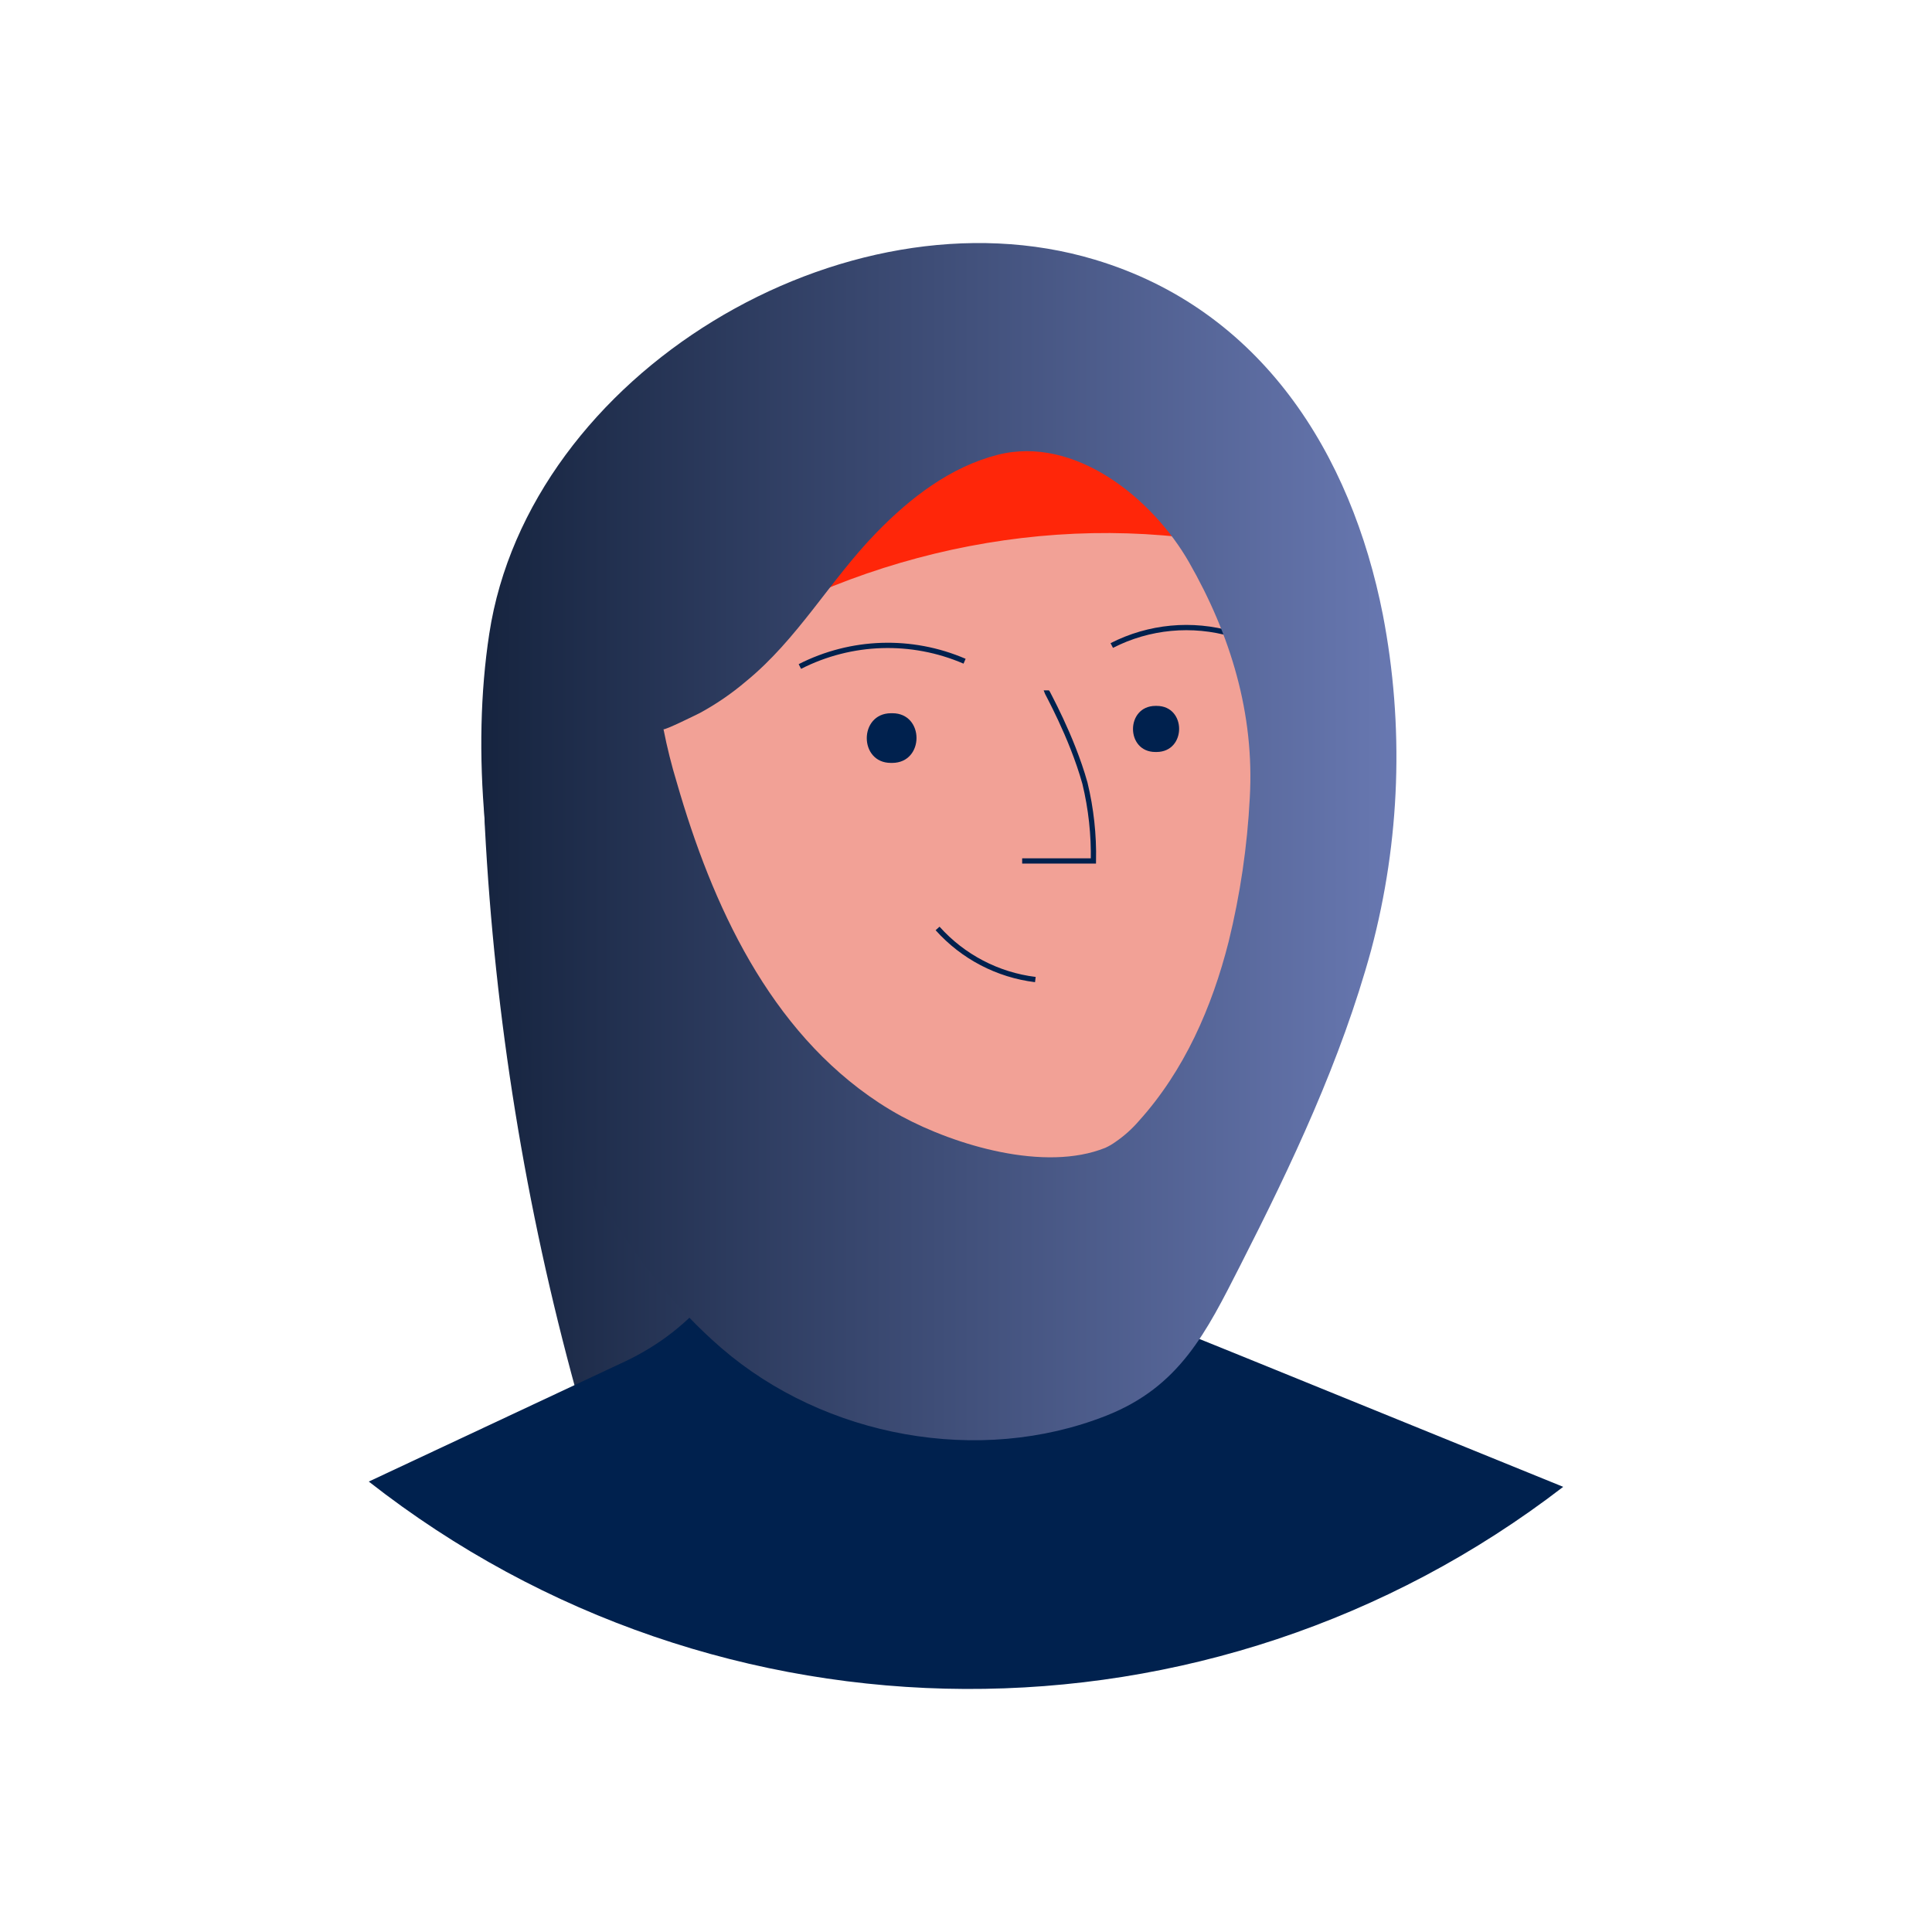
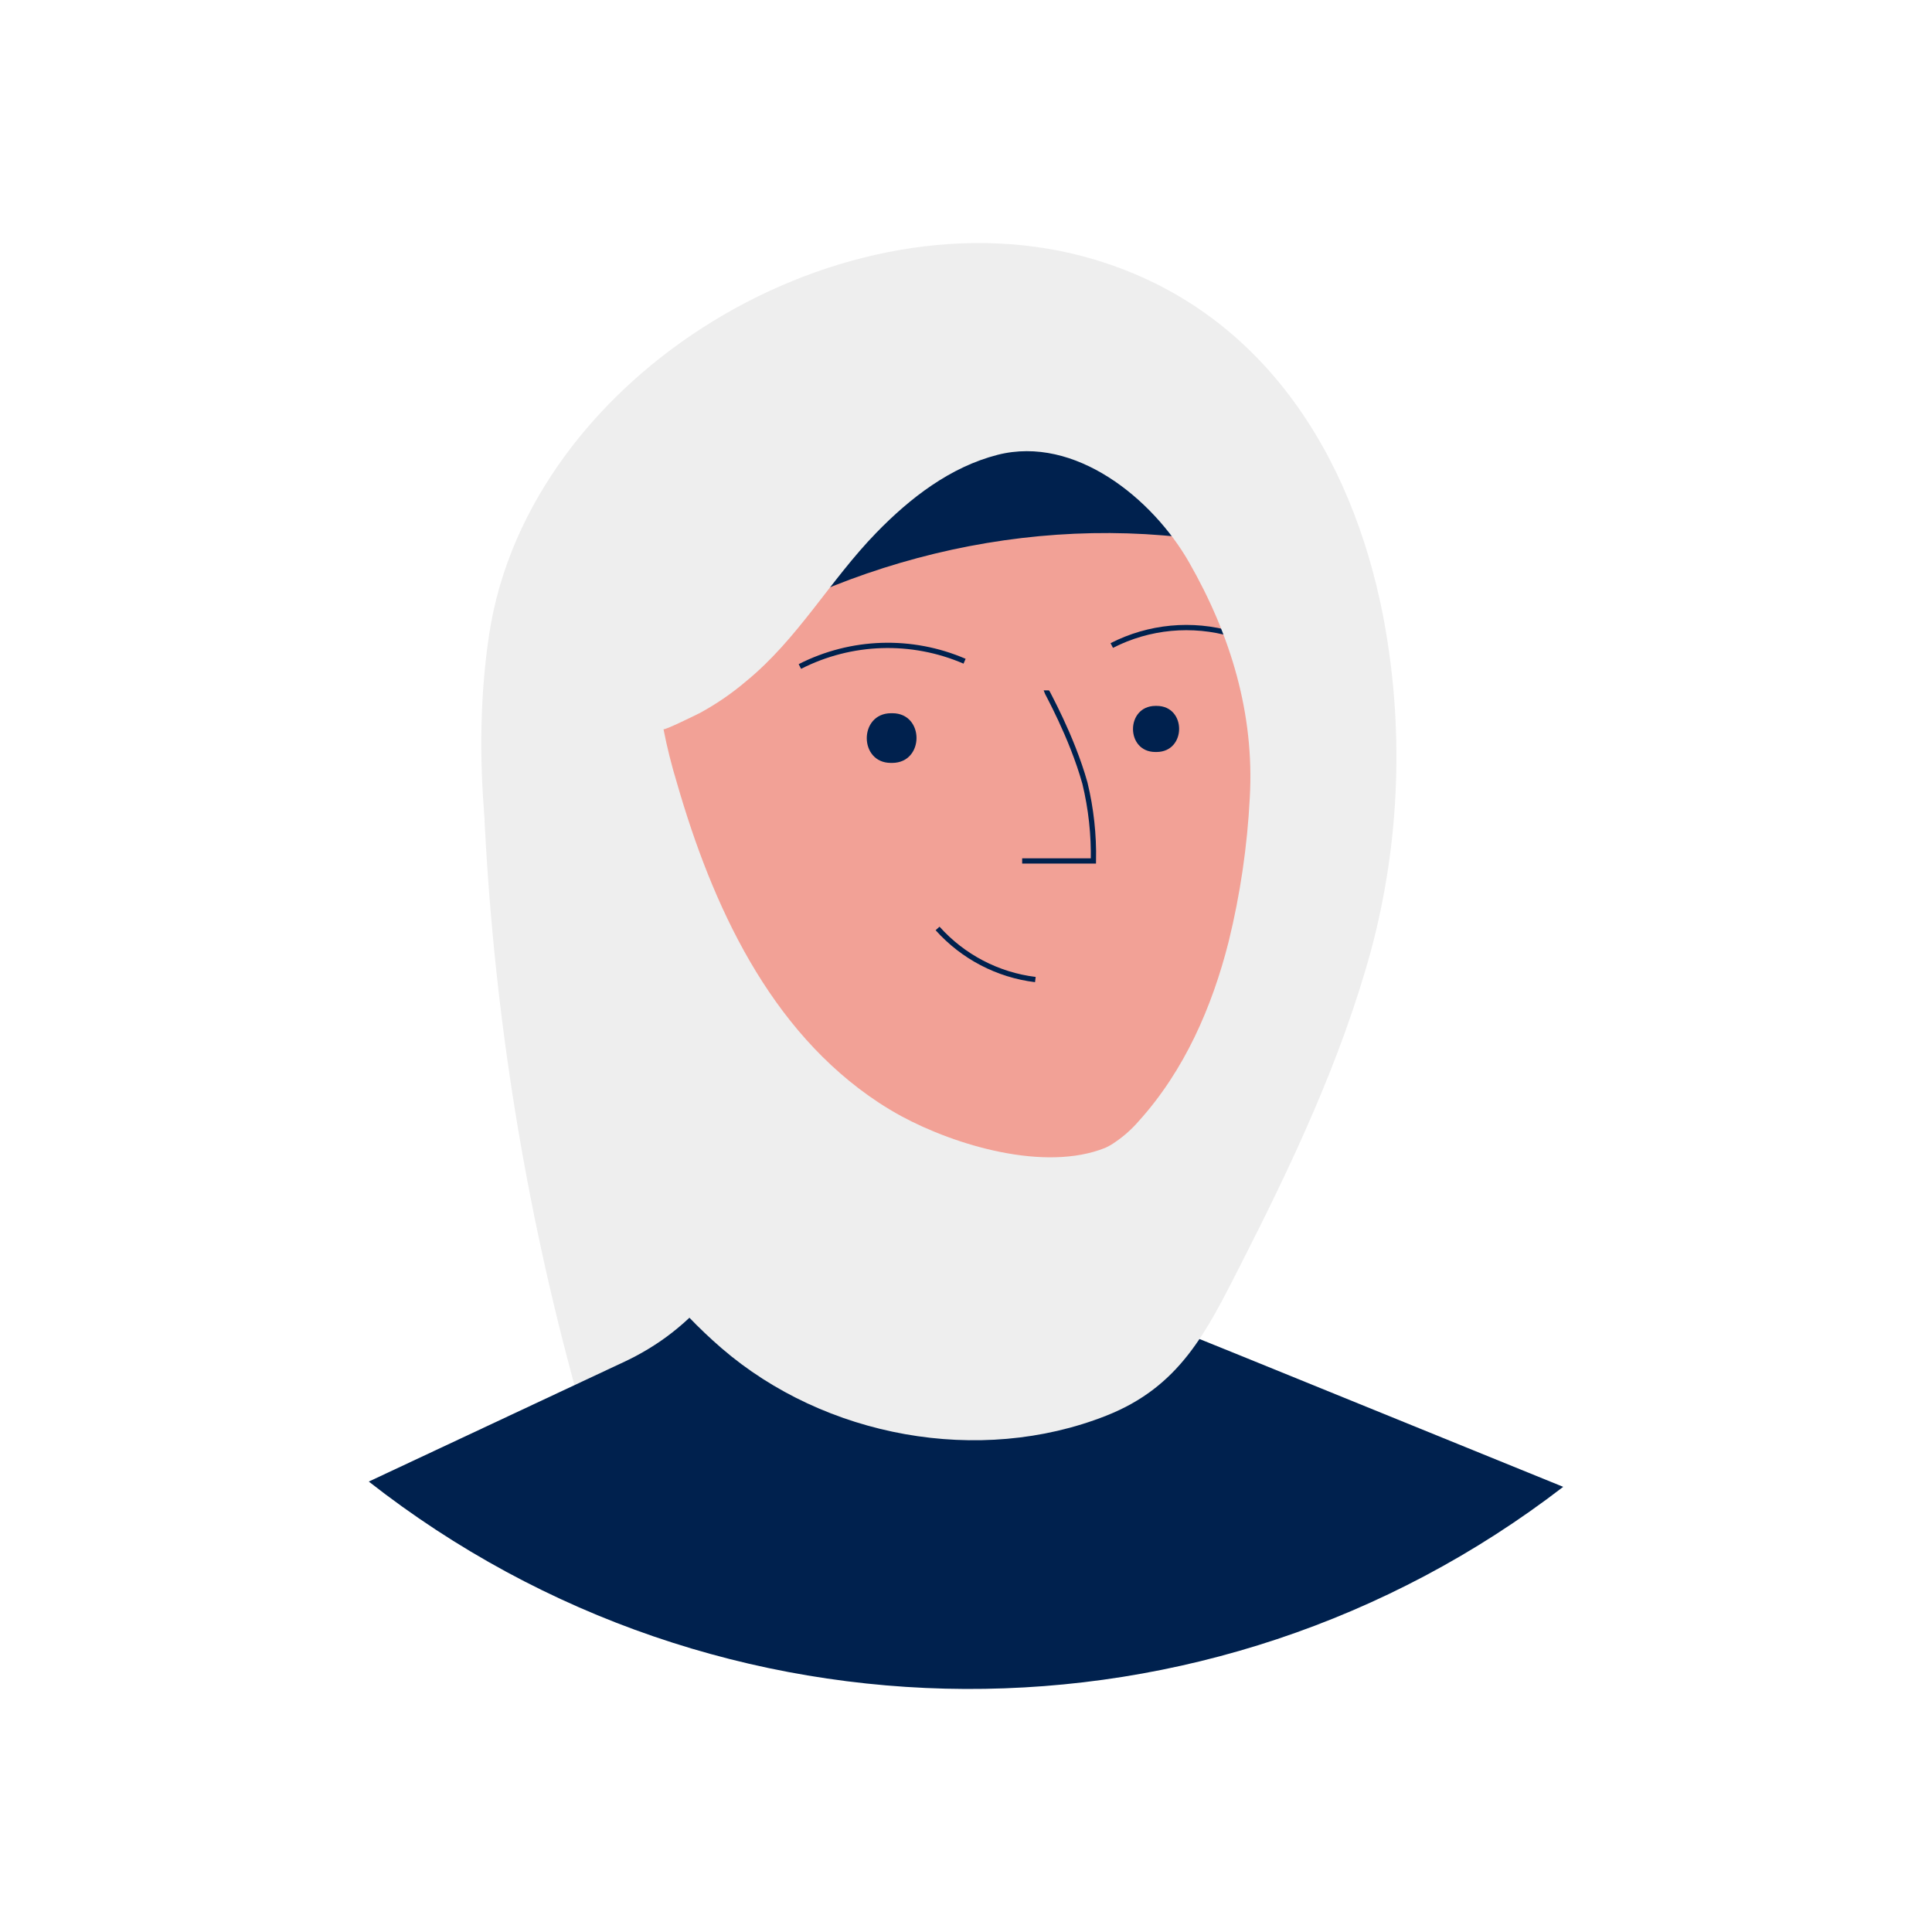
- <svg xmlns="http://www.w3.org/2000/svg" xmlns:xlink="http://www.w3.org/1999/xlink" width="800px" height="800px" viewBox="0 0 366.34 366.34" id="Layer_1" data-name="Layer 1">
+ <svg xmlns="http://www.w3.org/2000/svg" xmlns:xlink="http://www.w3.org/1999/xlink" width="250px" height="250px" viewBox="0 0 366.34 366.34" id="Layer_1" data-name="Layer 1">
  <defs>
-     <style>.cls-1{fill:url(#linear-gradient);}.cls-2{fill:#00214e;}.cls-3{fill:#f2a196;}.cls-4{fill:#e88870;}.cls-5{fill:none;stroke:#00214e;stroke-miterlimit:10;}.cls-6{fill:#ff2609;}.cls-7{fill:url(#linear-gradient-2);}</style>
+     <style>.cls-1{fill:url(#linear-gradient);}.cls-2{fill:#00214e;}.cls-3{fill:#f2a196;}.cls-4{fill:#e88870;}.cls-5{fill:none;stroke:#00214e;stroke-miterlimit:10;}.cls-6{fill:#00214e;}.cls-7{fill:url(#linear-gradient-2);}</style>
    <linearGradient id="linear-gradient" x1="91.81" y1="173.54" x2="257.42" y2="173.54" gradientUnits="userSpaceOnUse">
-       <stop offset="0" stop-color="#16243f" />
-       <stop offset="1" stop-color="#6878b1" />
+       <stop offset="0" stop-color="#eeeeee" />
+       <stop offset="1" stop-color="#eeeeee" />
    </linearGradient>
    <linearGradient id="linear-gradient-2" x1="91.27" y1="159.59" x2="264.79" y2="159.59" xlink:href="#linear-gradient" />
  </defs>
  <path class="cls-1" d="M220.15,252.36a131.89,131.89,0,0,1-18.72,17.3c-12.11,9.13-21.08,8.08-35.15,6.86-16.35-1.41-32.57-4-48.87-5.92-2.07-.24-4.29-.55-5.81-2a9.83,9.83,0,0,1-2.36-4.81,501.3,501.3,0,0,1-17.3-107c-1.8-34.6,16-68.48,49.59-81.18,34.85-13.2,80.21-4.43,100.87,28.58C271.39,150.56,255.38,213,220.15,252.36Z" />
  <path class="cls-2" d="M296.41,281.93a184.56,184.56,0,0,1-226.48-1l48.66-22.81a47.68,47.68,0,0,0,4.35-2.34l1.12-.7c.4-.25.79-.51,1.18-.78a46.54,46.54,0,0,0,14.67-16.47c4-7.55,5.32-15.89,5.38-24.39,0-5.72-.31-11.44-.37-17.17q-.06-4.75-.1-9.51l2,1,5.2,2.69,30.29,5.15,31.12,5.3.94,32,.47,15.87,11.47,4.67,9,3.64Z" />
  <path class="cls-3" d="M214.35,232.88a60.08,60.08,0,0,1-30.07-2.35c-21.58-7.25-36.11-24.74-37.48-42.76l5.2,2.69,30.29,5.15,31.12,5.3Z" />
  <circle class="cls-3" cx="119.82" cy="154.75" r="17" />
  <circle class="cls-4" cx="125.82" cy="152.75" r="17" />
  <path class="cls-3" d="M235.36,129c11.74,40.68-13.2,89.87-28.54,89.87-21,0-72-16.78-83.73-57.46S127,80.5,158,71.55,223.61,88.33,235.36,129Z" />
  <path class="cls-5" d="M177.78,176.05a29.76,29.76,0,0,0,18.54,9.69" />
  <path class="cls-6" d="M240.36,104.75C236.19,94.63,225,89.63,214.71,85.88c-5.56-2-11.26-4-17.18-4.13A41.21,41.21,0,0,0,181.59,85c-8.87,3.48-18,8.68-24.81,15.37-3.31,3.25-6.32,6.66-9.74,9.91-1.88,1.8-3.69,3.68-5.41,5.63-1.31,1.49-2.89,4.6-4.53,5.6C167.63,103,205.53,96.15,240.36,104.75Z" />
  <path class="cls-5" d="M198.4,130.91c0,.2,4.79,8.56,7.32,17.59a57.7,57.7,0,0,1,1.61,14.75H193.82" />
  <path class="cls-5" d="M210.81,122.4a31.08,31.08,0,0,1,22.85-2.16" />
  <path class="cls-5" d="M151.67,126.38a36.75,36.75,0,0,1,31.23-1" />
  <path class="cls-2" d="M169.21,135.24c6.1,0,6.1,9.37,0,9.42h-.28c-6.1,0-6.1-9.37,0-9.42h.28Z" />
  <path class="cls-2" d="M219.33,133.85c5.67,0,5.67,8.7,0,8.74h-.25c-5.66,0-5.66-8.7,0-8.74h.25Z" />
  <path class="cls-7" d="M262.21,116.54c-6-30.47-23-57.83-54.63-67.31C160.21,35,100.29,70.87,92.77,120.19,86,164.45,102.3,225.85,136.82,255.64c19.59,16.9,48.88,22.29,72.91,12.81,14-5.51,19-15.86,25.39-28.39,9.84-19.3,19.15-39,24.87-59.9A142.39,142.39,0,0,0,262.21,116.54ZM209.6,217.64c-11.48,4.63-28.46-.46-38.7-6q-2.18-1.19-4.24-2.54c-20.78-13.66-31.66-37.58-38.32-60.7a101.49,101.49,0,0,1-2.53-10.14c.07.32,6.41-2.82,6.89-3.06a51.36,51.36,0,0,0,8.75-6c9.86-8.06,15.93-19.15,24.72-28.19,6.43-6.61,14-12.46,23-14.77,14.68-3.73,29.4,8.31,36.3,20.39,7.88,13.78,12.42,28.74,11.51,44.65a145.7,145.7,0,0,1-4,27.24c-3.17,12.54-8.44,24.5-17,34a23,23,0,0,1-4.46,4A11.21,11.21,0,0,1,209.6,217.64Z" />
</svg>
